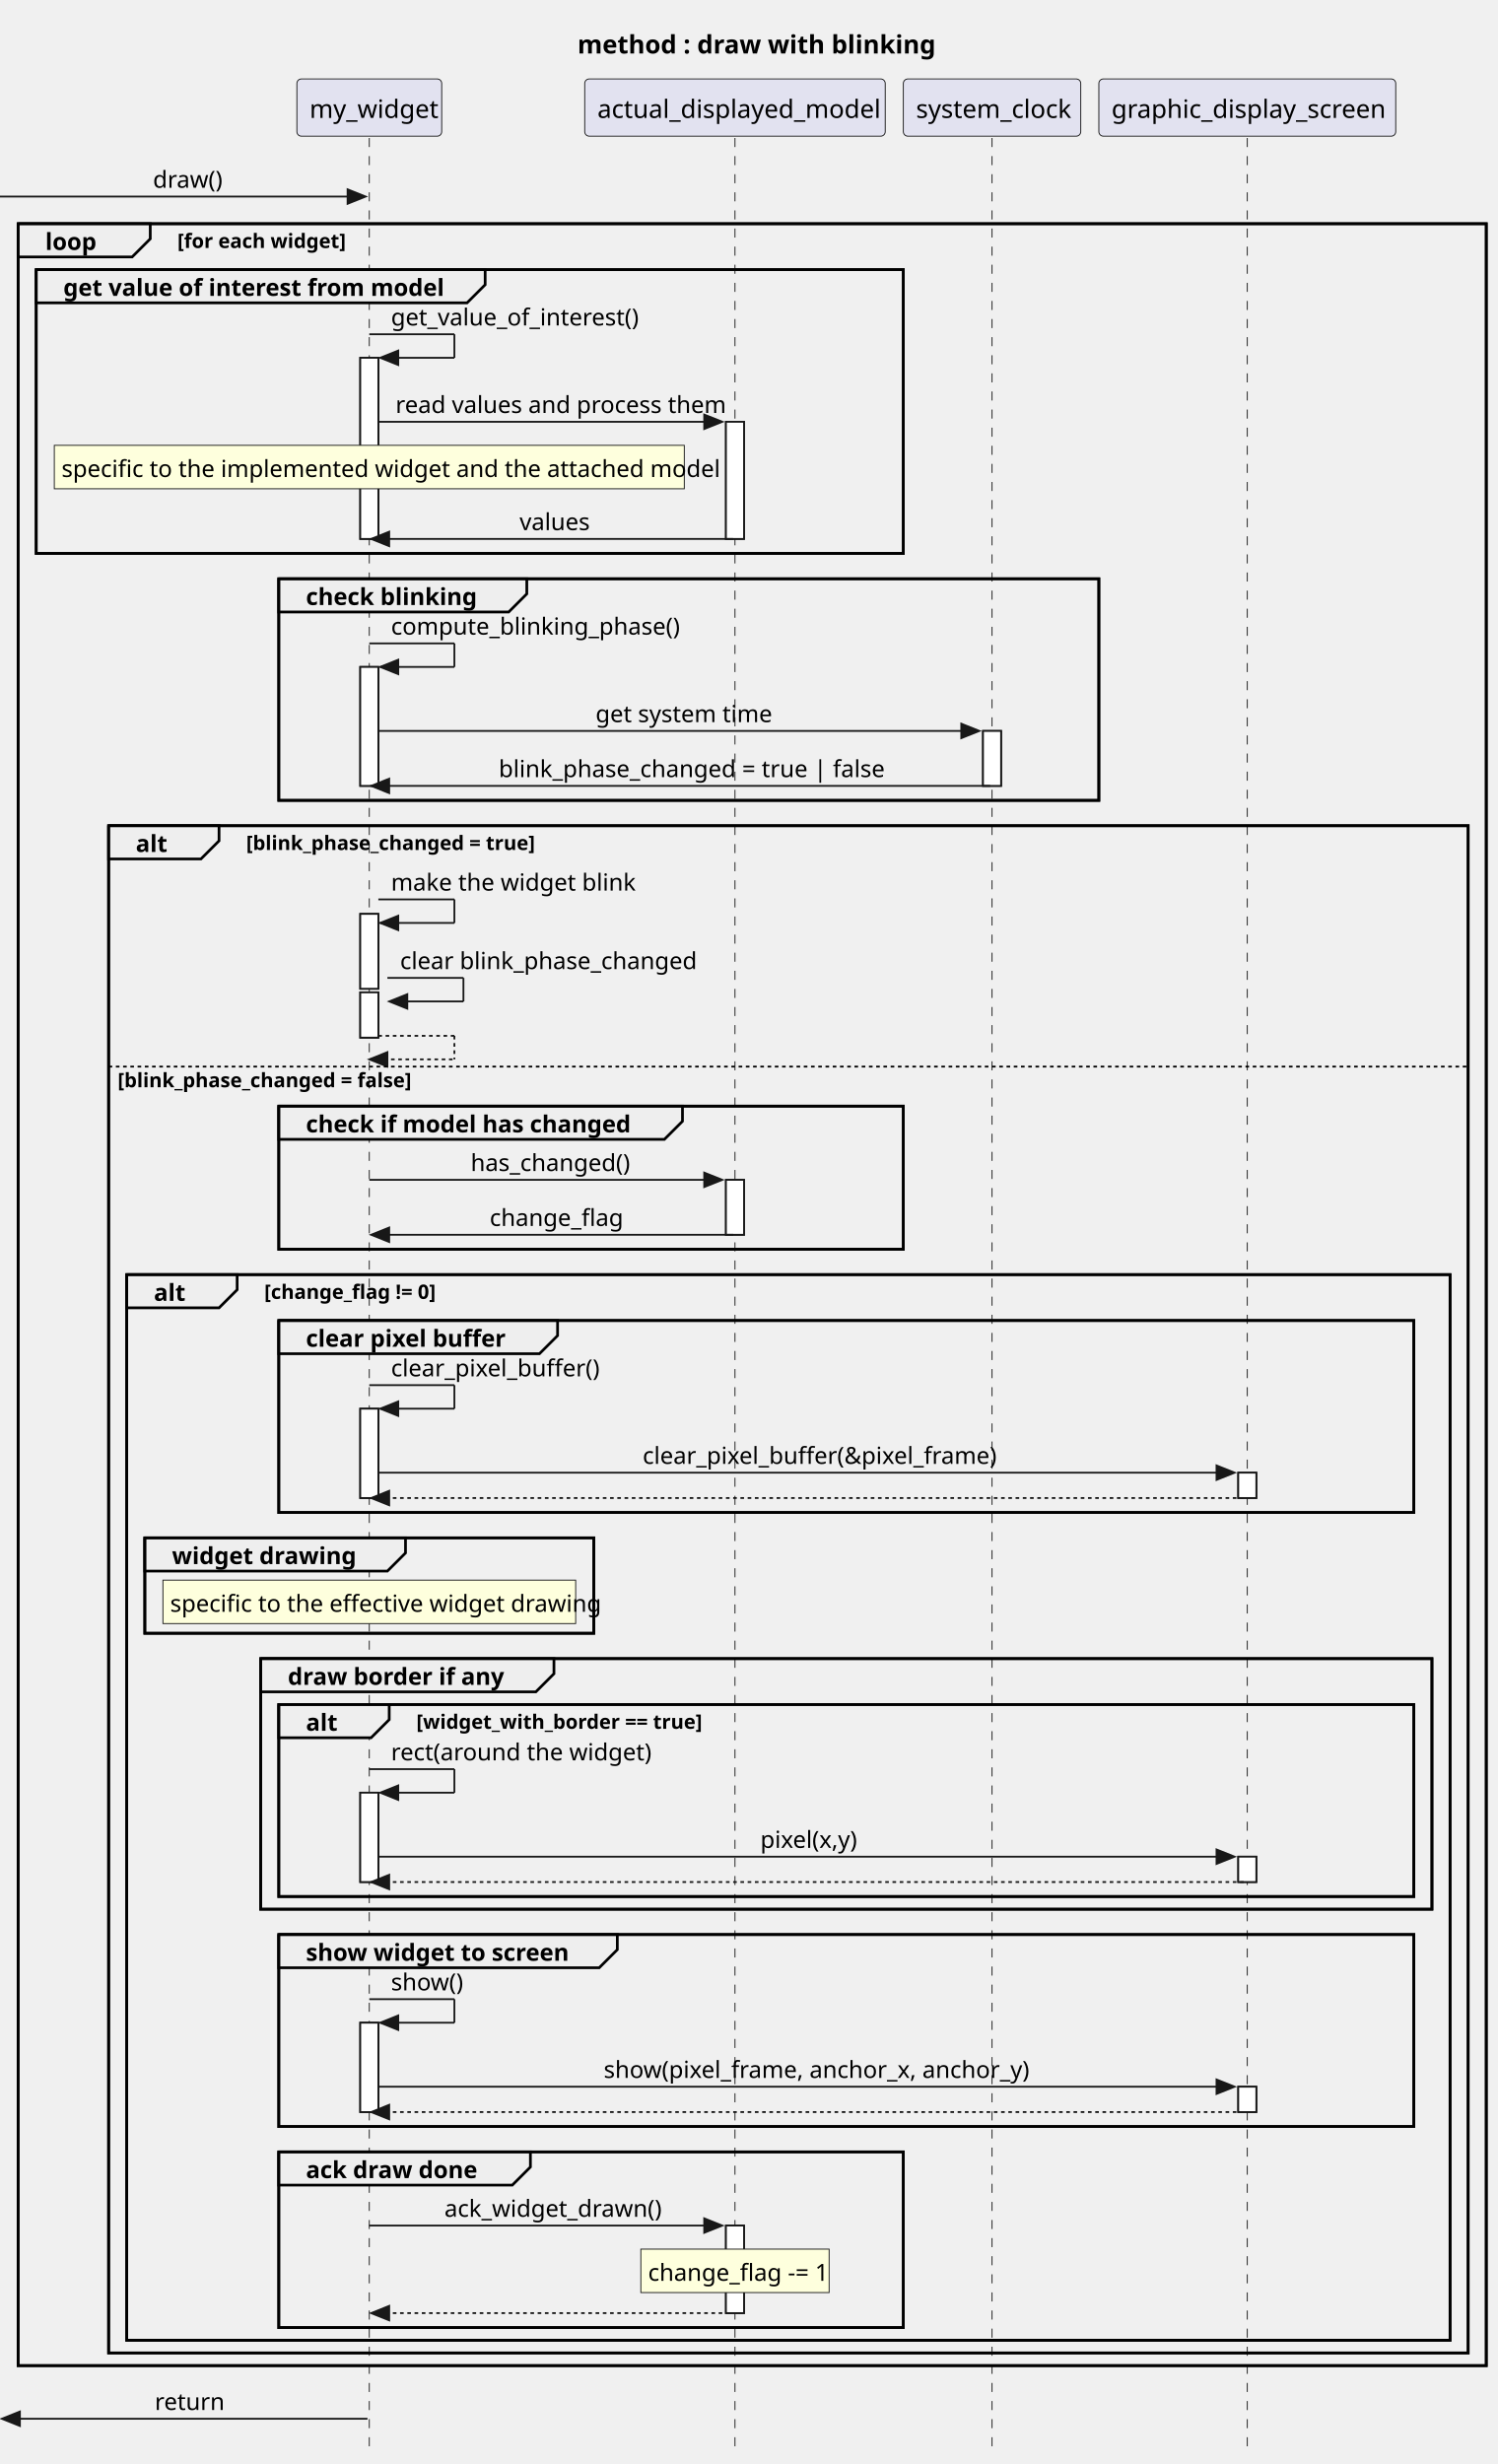
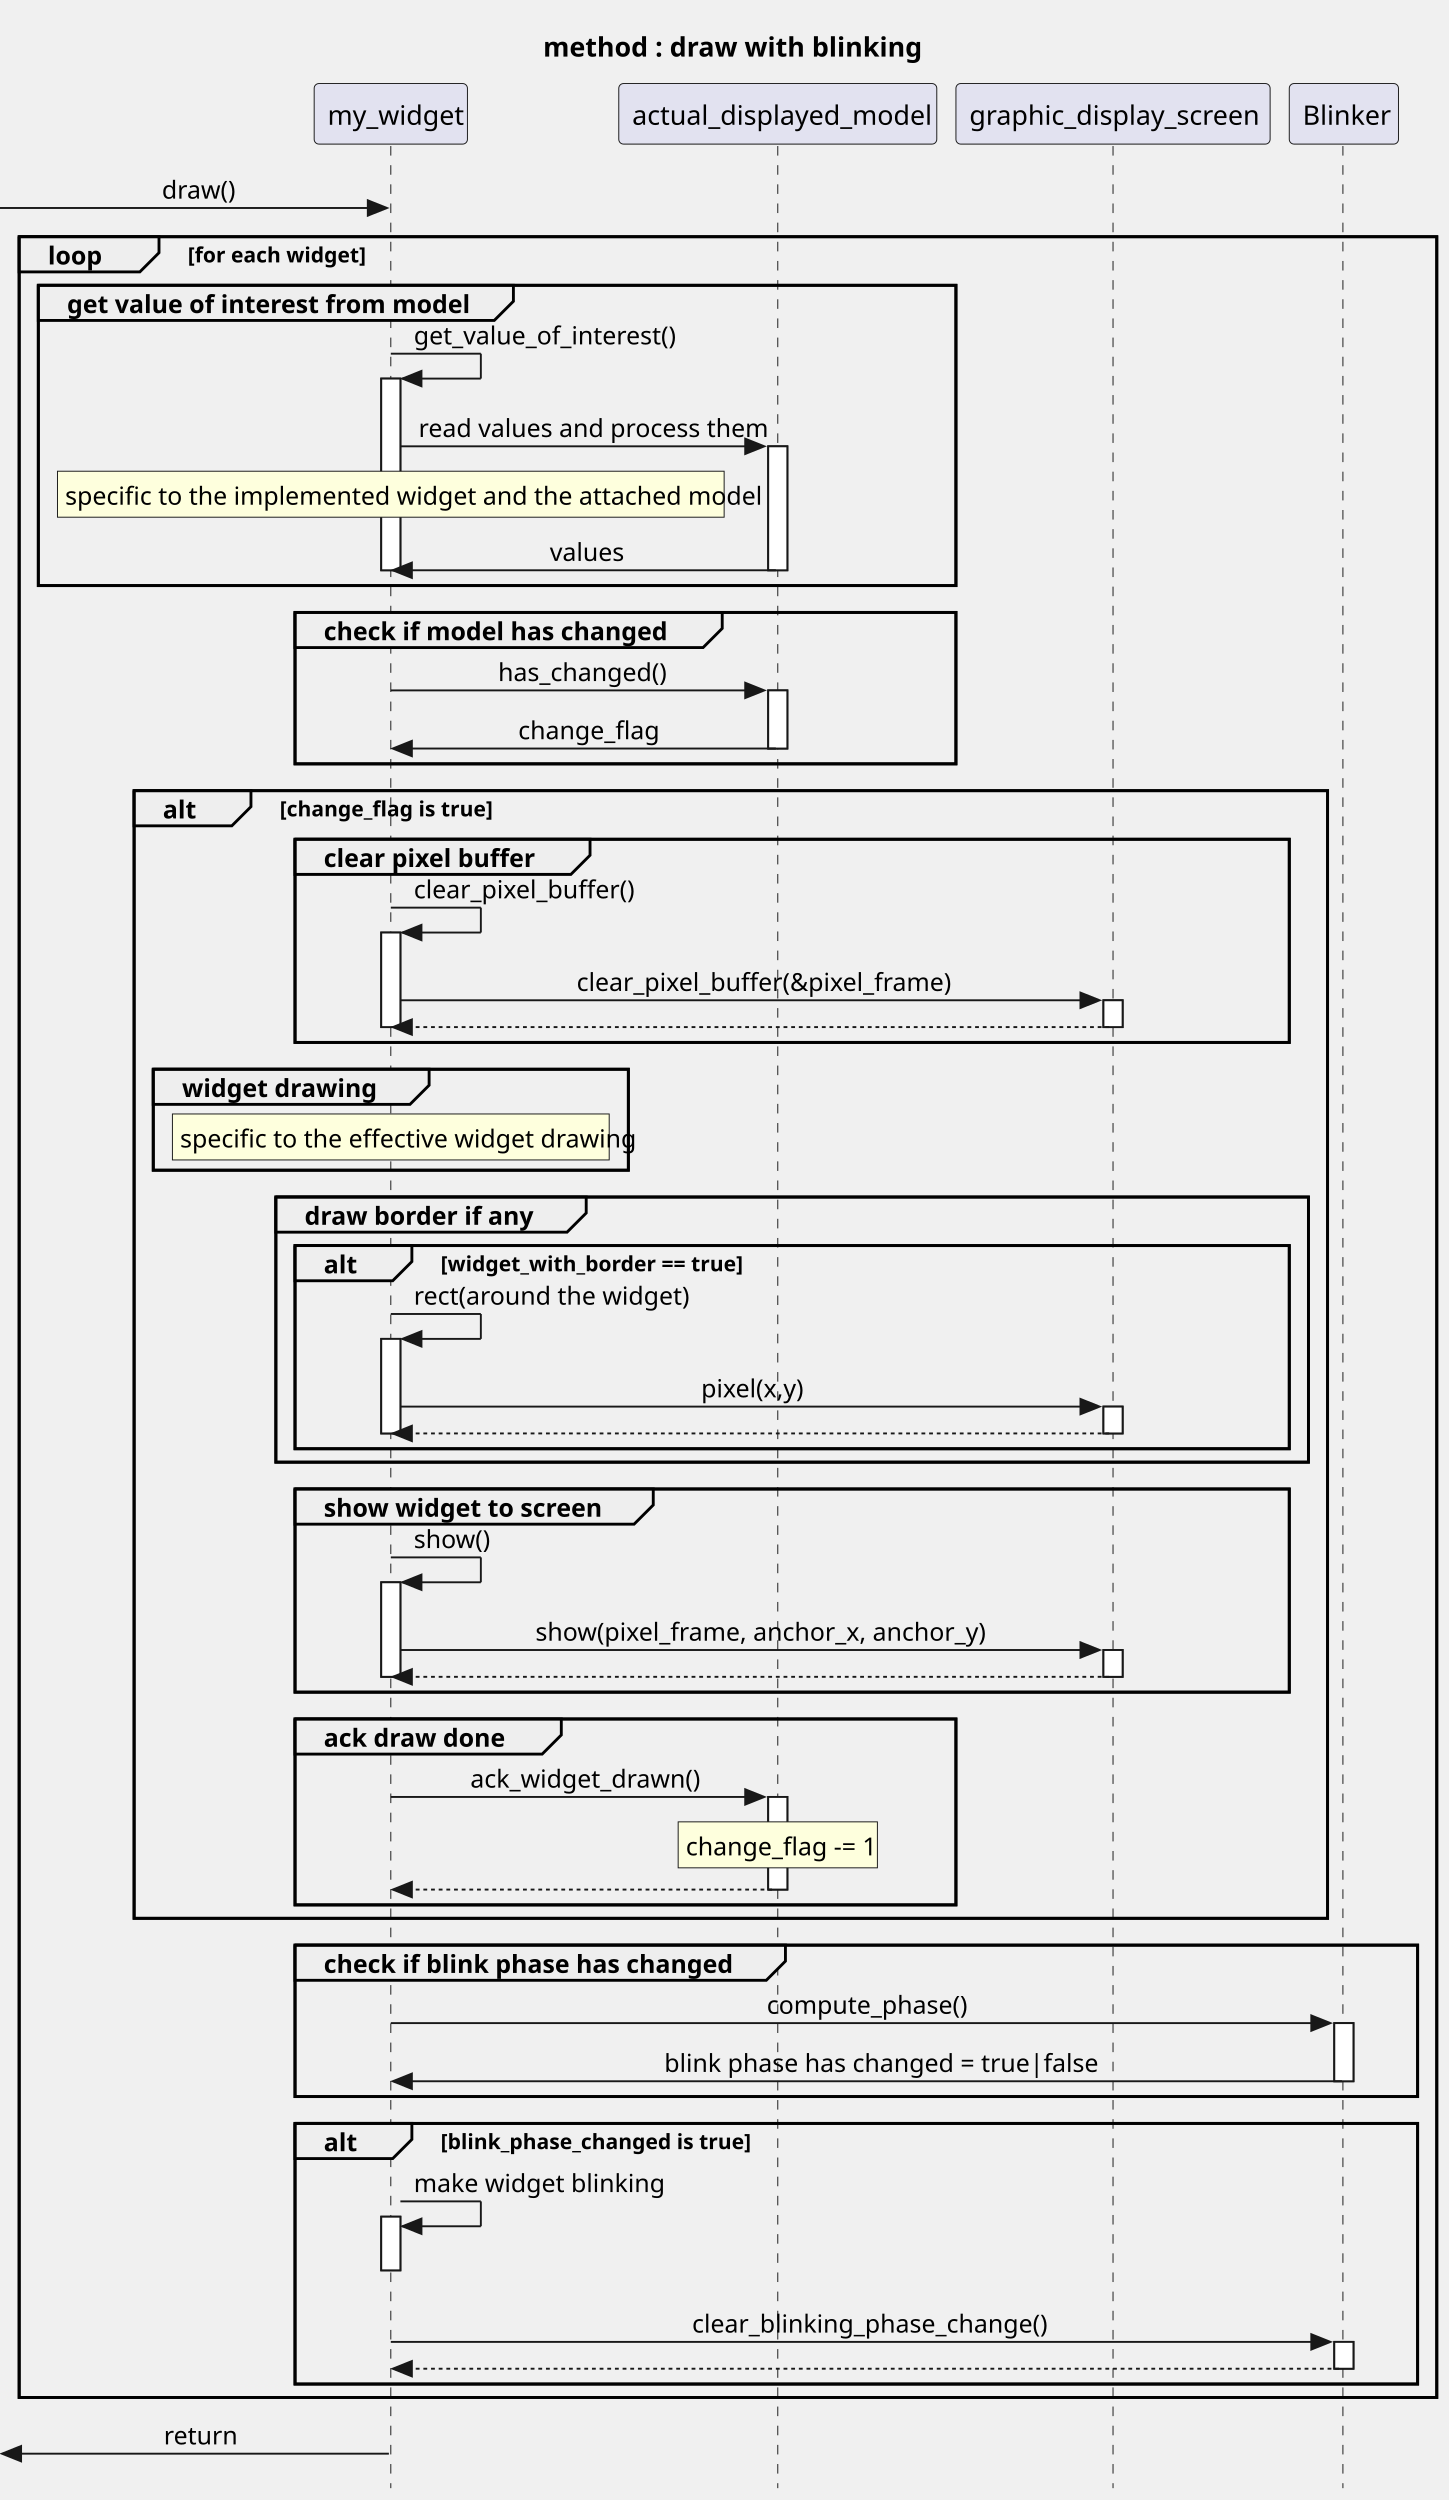
- <svg xmlns="http://www.w3.org/2000/svg" contentStyleType="text/css" height="1361px" preserveAspectRatio="none" style="width:827px;height:1361px;background:#FFFFFF;" version="1.1" viewBox="0 0 827 1361" width="827px" zoomAndPan="magnify">
+ <svg xmlns="http://www.w3.org/2000/svg" contentStyleType="text/css" height="1305px" preserveAspectRatio="none" style="width:756px;height:1305px;background:#FFFFFF;" version="1.1" viewBox="0 0 756 1305" width="756px" zoomAndPan="magnify">
  <defs />
  <g>
-     <text fill="#000000" font-family="sans-serif" font-size="14" font-weight="bold" lengthAdjust="spacing" textLength="192" x="319" y="29.533">method : draw with blinking</text>
+     <text fill="#000000" font-family="sans-serif" font-size="14" font-weight="bold" lengthAdjust="spacing" textLength="192" x="283.5" y="29.533">method : draw with blinking</text>
    <rect fill="#FFFFFF" height="100.055" style="stroke:#181818;stroke-width:1.0;" width="10" x="199" y="197.625" />
-     <rect fill="#FFFFFF" height="65.703" style="stroke:#181818;stroke-width:1.0;" width="10" x="199" y="368.383" />
-     <rect fill="#FFFFFF" height="41.352" style="stroke:#181818;stroke-width:1.0;" width="10" x="199" y="504.789" />
-     <rect fill="#FFFFFF" height="25" style="stroke:#181818;stroke-width:1.0;" width="10" x="199" y="548.141" />
-     <rect fill="#FFFFFF" height="49.352" style="stroke:#181818;stroke-width:1.0;" width="10" x="199" y="778.086" />
-     <rect fill="#FFFFFF" height="49.352" style="stroke:#181818;stroke-width:1.0;" width="10" x="199" y="990.195" />
-     <rect fill="#FFFFFF" height="49.352" style="stroke:#181818;stroke-width:1.0;" width="10" x="199" y="1117.25" />
+     <rect fill="#FFFFFF" height="49.352" style="stroke:#181818;stroke-width:1.0;" width="10" x="199" y="486.789" />
+     <rect fill="#FFFFFF" height="49.352" style="stroke:#181818;stroke-width:1.0;" width="10" x="199" y="698.898" />
+     <rect fill="#FFFFFF" height="49.352" style="stroke:#181818;stroke-width:1.0;" width="10" x="199" y="825.953" />
+     <rect fill="#FFFFFF" height="28" style="stroke:#181818;stroke-width:1.0;" width="10" x="199" y="1157.117" />
    <rect fill="#FFFFFF" height="64.703" style="stroke:#181818;stroke-width:1.0;" width="10" x="401" y="232.977" />
-     <rect fill="#FFFFFF" height="30.352" style="stroke:#181818;stroke-width:1.0;" width="10" x="401" y="651.68" />
-     <rect fill="#FFFFFF" height="48.352" style="stroke:#181818;stroke-width:1.0;" width="10" x="401" y="1229.305" />
-     <rect fill="#FFFFFF" height="30.352" style="stroke:#181818;stroke-width:1.0;" width="10" x="543" y="403.734" />
-     <rect fill="#FFFFFF" height="14" style="stroke:#181818;stroke-width:1.0;" width="10" x="684" y="813.438" />
-     <rect fill="#FFFFFF" height="14" style="stroke:#181818;stroke-width:1.0;" width="10" x="684" y="1025.547" />
-     <rect fill="#FFFFFF" height="14" style="stroke:#181818;stroke-width:1.0;" width="10" x="684" y="1152.602" />
-     <rect fill="none" height="1183.086" style="stroke:#000000;stroke-width:1.5;" width="811" x="10" y="123.57" />
+     <rect fill="#FFFFFF" height="30.352" style="stroke:#181818;stroke-width:1.0;" width="10" x="401" y="360.383" />
+     <rect fill="#FFFFFF" height="48.352" style="stroke:#181818;stroke-width:1.0;" width="10" x="401" y="938.008" />
+     <rect fill="#FFFFFF" height="14" style="stroke:#181818;stroke-width:1.0;" width="10" x="576" y="522.141" />
+     <rect fill="#FFFFFF" height="14" style="stroke:#181818;stroke-width:1.0;" width="10" x="576" y="734.25" />
+     <rect fill="#FFFFFF" height="14" style="stroke:#181818;stroke-width:1.0;" width="10" x="576" y="861.305" />
+     <rect fill="#FFFFFF" height="30.352" style="stroke:#181818;stroke-width:1.0;" width="10" x="696.5" y="1056.062" />
+     <rect fill="#FFFFFF" height="14" style="stroke:#181818;stroke-width:1.0;" width="10" x="696.5" y="1222.469" />
+     <rect fill="none" height="1127.898" style="stroke:#000000;stroke-width:1.5;" width="740" x="10" y="123.57" />
    <rect fill="none" height="156.758" style="stroke:#000000;stroke-width:1.5;" width="479" x="20" y="148.922" />
-     <rect fill="none" height="122.406" style="stroke:#000000;stroke-width:1.5;" width="453" x="154" y="319.68" />
-     <rect fill="none" height="843.57" style="stroke:#000000;stroke-width:1.5;" width="751" x="60" y="456.086" />
-     <rect fill="none" height="79.055" style="stroke:#000000;stroke-width:1.5;" width="345" x="154" y="610.977" />
-     <rect fill="none" height="588.625" style="stroke:#000000;stroke-width:1.5;" width="731" x="70" y="704.031" />
-     <rect fill="none" height="106.055" style="stroke:#000000;stroke-width:1.5;" width="627" x="154" y="729.383" />
-     <rect fill="none" height="52.703" style="stroke:#000000;stroke-width:1.5;" width="248" x="80" y="849.438" />
-     <rect fill="none" height="138.406" style="stroke:#000000;stroke-width:1.5;" width="647" x="144" y="916.141" />
-     <rect fill="none" height="106.055" style="stroke:#000000;stroke-width:1.5;" width="627" x="154" y="941.492" />
-     <rect fill="none" height="106.055" style="stroke:#000000;stroke-width:1.5;" width="627" x="154" y="1068.547" />
-     <rect fill="none" height="97.055" style="stroke:#000000;stroke-width:1.5;" width="345" x="154" y="1188.602" />
-     <line style="stroke:#181818;stroke-width:0.5;stroke-dasharray:5.0,5.0;" x1="204" x2="204" y1="76.219" y2="1354.008" />
-     <line style="stroke:#181818;stroke-width:0.5;stroke-dasharray:5.0,5.0;" x1="406" x2="406" y1="76.219" y2="1354.008" />
-     <line style="stroke:#181818;stroke-width:0.5;stroke-dasharray:5.0,5.0;" x1="548" x2="548" y1="76.219" y2="1354.008" />
-     <line style="stroke:#181818;stroke-width:0.5;stroke-dasharray:5.0,5.0;" x1="689" x2="689" y1="76.219" y2="1354.008" />
+     <rect fill="none" height="79.055" style="stroke:#000000;stroke-width:1.5;" width="345" x="154" y="319.68" />
+     <rect fill="none" height="588.625" style="stroke:#000000;stroke-width:1.5;" width="623" x="70" y="412.734" />
+     <rect fill="none" height="106.055" style="stroke:#000000;stroke-width:1.5;" width="519" x="154" y="438.086" />
+     <rect fill="none" height="52.703" style="stroke:#000000;stroke-width:1.5;" width="248" x="80" y="558.141" />
+     <rect fill="none" height="138.406" style="stroke:#000000;stroke-width:1.5;" width="539" x="144" y="624.844" />
+     <rect fill="none" height="106.055" style="stroke:#000000;stroke-width:1.5;" width="519" x="154" y="650.195" />
+     <rect fill="none" height="106.055" style="stroke:#000000;stroke-width:1.5;" width="519" x="154" y="777.25" />
+     <rect fill="none" height="97.055" style="stroke:#000000;stroke-width:1.5;" width="345" x="154" y="897.305" />
+     <rect fill="none" height="79.055" style="stroke:#000000;stroke-width:1.5;" width="586" x="154" y="1015.359" />
+     <rect fill="none" height="136.055" style="stroke:#000000;stroke-width:1.5;" width="586" x="154" y="1108.414" />
+     <line style="stroke:#181818;stroke-width:0.5;stroke-dasharray:5.0,5.0;" x1="204" x2="204" y1="76.219" y2="1298.82" />
+     <line style="stroke:#181818;stroke-width:0.5;stroke-dasharray:5.0,5.0;" x1="406" x2="406" y1="76.219" y2="1298.82" />
+     <line style="stroke:#181818;stroke-width:0.5;stroke-dasharray:5.0,5.0;" x1="581" x2="581" y1="76.219" y2="1298.82" />
+     <line style="stroke:#181818;stroke-width:0.5;stroke-dasharray:5.0,5.0;" x1="701" x2="701" y1="76.219" y2="1298.82" />
    <rect fill="#E2E2F0" height="31.609" rx="2.5" ry="2.5" style="stroke:#181818;stroke-width:0.5;" width="80" x="164" y="43.609" />
    <text fill="#000000" font-family="sans-serif" font-size="14" lengthAdjust="spacing" textLength="66" x="171" y="65.143">my_widget</text>
    <rect fill="#E2E2F0" height="31.609" rx="2.5" ry="2.5" style="stroke:#181818;stroke-width:0.5;" width="166" x="323" y="43.609" />
    <text fill="#000000" font-family="sans-serif" font-size="14" lengthAdjust="spacing" textLength="152" x="330" y="65.143">actual_displayed_model</text>
-     <rect fill="#E2E2F0" height="31.609" rx="2.5" ry="2.5" style="stroke:#181818;stroke-width:0.5;" width="98" x="499" y="43.609" />
-     <text fill="#000000" font-family="sans-serif" font-size="14" lengthAdjust="spacing" textLength="84" x="506" y="65.143">system_clock</text>
-     <rect fill="#E2E2F0" height="31.609" rx="2.5" ry="2.5" style="stroke:#181818;stroke-width:0.5;" width="164" x="607" y="43.609" />
-     <text fill="#000000" font-family="sans-serif" font-size="14" lengthAdjust="spacing" textLength="150" x="614" y="65.143">graphic_display_screen</text>
+     <rect fill="#E2E2F0" height="31.609" rx="2.5" ry="2.5" style="stroke:#181818;stroke-width:0.5;" width="164" x="499" y="43.609" />
+     <text fill="#000000" font-family="sans-serif" font-size="14" lengthAdjust="spacing" textLength="150" x="506" y="65.143">graphic_display_screen</text>
+     <rect fill="#E2E2F0" height="31.609" rx="2.5" ry="2.5" style="stroke:#181818;stroke-width:0.5;" width="57" x="673" y="43.609" />
+     <text fill="#000000" font-family="sans-serif" font-size="14" lengthAdjust="spacing" textLength="43" x="680" y="65.143">Blinker</text>
    <rect fill="#FFFFFF" height="100.055" style="stroke:#181818;stroke-width:1.0;" width="10" x="199" y="197.625" />
-     <rect fill="#FFFFFF" height="65.703" style="stroke:#181818;stroke-width:1.0;" width="10" x="199" y="368.383" />
-     <rect fill="#FFFFFF" height="41.352" style="stroke:#181818;stroke-width:1.0;" width="10" x="199" y="504.789" />
-     <rect fill="#FFFFFF" height="25" style="stroke:#181818;stroke-width:1.0;" width="10" x="199" y="548.141" />
-     <rect fill="#FFFFFF" height="49.352" style="stroke:#181818;stroke-width:1.0;" width="10" x="199" y="778.086" />
-     <rect fill="#FFFFFF" height="49.352" style="stroke:#181818;stroke-width:1.0;" width="10" x="199" y="990.195" />
-     <rect fill="#FFFFFF" height="49.352" style="stroke:#181818;stroke-width:1.0;" width="10" x="199" y="1117.25" />
+     <rect fill="#FFFFFF" height="49.352" style="stroke:#181818;stroke-width:1.0;" width="10" x="199" y="486.789" />
+     <rect fill="#FFFFFF" height="49.352" style="stroke:#181818;stroke-width:1.0;" width="10" x="199" y="698.898" />
+     <rect fill="#FFFFFF" height="49.352" style="stroke:#181818;stroke-width:1.0;" width="10" x="199" y="825.953" />
+     <rect fill="#FFFFFF" height="28" style="stroke:#181818;stroke-width:1.0;" width="10" x="199" y="1157.117" />
    <rect fill="#FFFFFF" height="64.703" style="stroke:#181818;stroke-width:1.0;" width="10" x="401" y="232.977" />
-     <rect fill="#FFFFFF" height="30.352" style="stroke:#181818;stroke-width:1.0;" width="10" x="401" y="651.68" />
-     <rect fill="#FFFFFF" height="48.352" style="stroke:#181818;stroke-width:1.0;" width="10" x="401" y="1229.305" />
-     <rect fill="#FFFFFF" height="30.352" style="stroke:#181818;stroke-width:1.0;" width="10" x="543" y="403.734" />
-     <rect fill="#FFFFFF" height="14" style="stroke:#181818;stroke-width:1.0;" width="10" x="684" y="813.438" />
-     <rect fill="#FFFFFF" height="14" style="stroke:#181818;stroke-width:1.0;" width="10" x="684" y="1025.547" />
-     <rect fill="#FFFFFF" height="14" style="stroke:#181818;stroke-width:1.0;" width="10" x="684" y="1152.602" />
+     <rect fill="#FFFFFF" height="30.352" style="stroke:#181818;stroke-width:1.0;" width="10" x="401" y="360.383" />
+     <rect fill="#FFFFFF" height="48.352" style="stroke:#181818;stroke-width:1.0;" width="10" x="401" y="938.008" />
+     <rect fill="#FFFFFF" height="14" style="stroke:#181818;stroke-width:1.0;" width="10" x="576" y="522.141" />
+     <rect fill="#FFFFFF" height="14" style="stroke:#181818;stroke-width:1.0;" width="10" x="576" y="734.25" />
+     <rect fill="#FFFFFF" height="14" style="stroke:#181818;stroke-width:1.0;" width="10" x="576" y="861.305" />
+     <rect fill="#FFFFFF" height="30.352" style="stroke:#181818;stroke-width:1.0;" width="10" x="696.5" y="1056.062" />
+     <rect fill="#FFFFFF" height="14" style="stroke:#181818;stroke-width:1.0;" width="10" x="696.5" y="1222.469" />
    <polygon fill="#181818" points="192,104.57,202,108.57,192,112.57" style="stroke:#181818;stroke-width:1.0;" />
    <line style="stroke:#181818;stroke-width:1.0;" x1="0" x2="198" y1="108.57" y2="108.57" />
    <text fill="#000000" font-family="sans-serif" font-size="13" lengthAdjust="spacing" textLength="35" x="84.5" y="103.714">draw()</text>
    <path d="M10,123.57 L83,123.57 L83,131.922 L73,141.922 L10,141.922 L10,123.57 " fill="#EEEEEE" style="stroke:#000000;stroke-width:1.5;" />
-     <rect fill="none" height="1183.086" style="stroke:#000000;stroke-width:1.5;" width="811" x="10" y="123.57" />
+     <rect fill="none" height="1127.898" style="stroke:#000000;stroke-width:1.5;" width="740" x="10" y="123.57" />
    <text fill="#000000" font-family="sans-serif" font-size="13" font-weight="bold" lengthAdjust="spacing" textLength="28" x="25" y="138.065">loop</text>
    <text fill="#000000" font-family="sans-serif" font-size="11" font-weight="bold" lengthAdjust="spacing" textLength="94" x="98" y="136.989">[for each widget]</text>
    <path d="M20,148.922 L268,148.922 L268,157.273 L258,167.273 L20,167.273 L20,148.922 " fill="#EEEEEE" style="stroke:#000000;stroke-width:1.5;" />
    <rect fill="none" height="156.758" style="stroke:#000000;stroke-width:1.5;" width="479" x="20" y="148.922" />
    <text fill="#000000" font-family="sans-serif" font-size="13" font-weight="bold" lengthAdjust="spacing" textLength="203" x="35" y="163.417">get value of interest from model</text>
    <line style="stroke:#181818;stroke-width:1.0;" x1="204" x2="251" y1="184.625" y2="184.625" />
    <line style="stroke:#181818;stroke-width:1.0;" x1="251" x2="251" y1="184.625" y2="197.625" />
    <line style="stroke:#181818;stroke-width:1.0;" x1="210" x2="251" y1="197.625" y2="197.625" />
    <polygon fill="#181818" points="220,193.625,210,197.625,220,201.625" style="stroke:#181818;stroke-width:1.0;" />
    <text fill="#000000" font-family="sans-serif" font-size="13" lengthAdjust="spacing" textLength="129" x="216" y="179.769">get_value_of_interest()</text>
    <polygon fill="#181818" points="389,228.977,399,232.977,389,236.977" style="stroke:#181818;stroke-width:1.0;" />
    <line style="stroke:#181818;stroke-width:1.0;" x1="209" x2="395" y1="232.977" y2="232.977" />
    <text fill="#000000" font-family="sans-serif" font-size="13" lengthAdjust="spacing" textLength="173" x="218.5" y="228.12">read values and process them</text>
    <rect fill="#FEFFDD" height="24" style="stroke:#181818;stroke-width:0.5;" width="348" x="30" y="245.977" />
    <text fill="#000000" font-family="sans-serif" font-size="13" lengthAdjust="spacing" textLength="340" x="34" y="263.472">specific to the implemented widget and the attached model</text>
    <polygon fill="#181818" points="215,293.68,205,297.68,215,301.68" style="stroke:#181818;stroke-width:1.0;" />
    <line style="stroke:#181818;stroke-width:1.0;" x1="209" x2="405" y1="297.68" y2="297.68" />
    <text fill="#000000" font-family="sans-serif" font-size="13" lengthAdjust="spacing" textLength="36" x="287" y="292.823">values</text>
-     <path d="M154,319.68 L291,319.68 L291,328.031 L281,338.031 L154,338.031 L154,319.68 " fill="#EEEEEE" style="stroke:#000000;stroke-width:1.5;" />
-     <rect fill="none" height="122.406" style="stroke:#000000;stroke-width:1.5;" width="453" x="154" y="319.68" />
-     <text fill="#000000" font-family="sans-serif" font-size="13" font-weight="bold" lengthAdjust="spacing" textLength="92" x="169" y="334.175">check blinking</text>
-     <line style="stroke:#181818;stroke-width:1.0;" x1="204" x2="251" y1="355.383" y2="355.383" />
-     <line style="stroke:#181818;stroke-width:1.0;" x1="251" x2="251" y1="355.383" y2="368.383" />
-     <line style="stroke:#181818;stroke-width:1.0;" x1="210" x2="251" y1="368.383" y2="368.383" />
-     <polygon fill="#181818" points="220,364.383,210,368.383,220,372.383" style="stroke:#181818;stroke-width:1.0;" />
-     <text fill="#000000" font-family="sans-serif" font-size="13" lengthAdjust="spacing" textLength="151" x="216" y="350.526">compute_blinking_phase()</text>
-     <polygon fill="#181818" points="531,399.734,541,403.734,531,407.734" style="stroke:#181818;stroke-width:1.0;" />
-     <line style="stroke:#181818;stroke-width:1.0;" x1="209" x2="537" y1="403.734" y2="403.734" />
-     <text fill="#000000" font-family="sans-serif" font-size="13" lengthAdjust="spacing" textLength="94" x="329" y="398.878">get system time</text>
-     <polygon fill="#181818" points="215,430.086,205,434.086,215,438.086" style="stroke:#181818;stroke-width:1.0;" />
-     <line style="stroke:#181818;stroke-width:1.0;" x1="209" x2="547" y1="434.086" y2="434.086" />
-     <text fill="#000000" font-family="sans-serif" font-size="13" lengthAdjust="spacing" textLength="201" x="275.5" y="429.229">blink_phase_changed = true | false</text>
-     <path d="M60,456.086 L121,456.086 L121,464.438 L111,474.438 L60,474.438 L60,456.086 " fill="#EEEEEE" style="stroke:#000000;stroke-width:1.5;" />
-     <rect fill="none" height="843.57" style="stroke:#000000;stroke-width:1.5;" width="751" x="60" y="456.086" />
-     <text fill="#000000" font-family="sans-serif" font-size="13" font-weight="bold" lengthAdjust="spacing" textLength="16" x="75" y="470.581">alt</text>
-     <text fill="#000000" font-family="sans-serif" font-size="11" font-weight="bold" lengthAdjust="spacing" textLength="163" x="136" y="469.505">[blink_phase_changed = true]</text>
-     <line style="stroke:#181818;stroke-width:1.0;" x1="209" x2="251" y1="496.789" y2="496.789" />
-     <line style="stroke:#181818;stroke-width:1.0;" x1="251" x2="251" y1="496.789" y2="509.789" />
-     <line style="stroke:#181818;stroke-width:1.0;" x1="210" x2="251" y1="509.789" y2="509.789" />
-     <polygon fill="#181818" points="220,505.789,210,509.789,220,513.789" style="stroke:#181818;stroke-width:1.0;" />
-     <text fill="#000000" font-family="sans-serif" font-size="13" lengthAdjust="spacing" textLength="126" x="216" y="491.933">make the widget blink</text>
-     <line style="stroke:#181818;stroke-width:1.0;" x1="214" x2="256" y1="540.141" y2="540.141" />
-     <line style="stroke:#181818;stroke-width:1.0;" x1="256" x2="256" y1="540.141" y2="553.141" />
-     <line style="stroke:#181818;stroke-width:1.0;" x1="215" x2="256" y1="553.141" y2="553.141" />
-     <polygon fill="#181818" points="225,549.141,215,553.141,225,557.141" style="stroke:#181818;stroke-width:1.0;" />
-     <text fill="#000000" font-family="sans-serif" font-size="13" lengthAdjust="spacing" textLength="157" x="221" y="535.284">clear blink_phase_changed</text>
-     <line style="stroke:#181818;stroke-width:1.0;stroke-dasharray:2.0,2.0;" x1="209" x2="251" y1="572.141" y2="572.141" />
-     <line style="stroke:#181818;stroke-width:1.0;stroke-dasharray:2.0,2.0;" x1="251" x2="251" y1="572.141" y2="585.141" />
-     <line style="stroke:#181818;stroke-width:1.0;stroke-dasharray:2.0,2.0;" x1="204" x2="251" y1="585.141" y2="585.141" />
-     <polygon fill="#181818" points="214,581.141,204,585.141,214,589.141" style="stroke:#181818;stroke-width:1.0;" />
-     <line style="stroke:#000000;stroke-width:1.0;stroke-dasharray:2.0,2.0;" x1="60" x2="811" y1="589.141" y2="589.141" />
-     <text fill="#000000" font-family="sans-serif" font-size="11" font-weight="bold" lengthAdjust="spacing" textLength="167" x="65" y="600.56">[blink_phase_changed = false]</text>
-     <path d="M154,610.977 L377,610.977 L377,619.328 L367,629.328 L154,629.328 L154,610.977 " fill="#EEEEEE" style="stroke:#000000;stroke-width:1.5;" />
-     <rect fill="none" height="79.055" style="stroke:#000000;stroke-width:1.5;" width="345" x="154" y="610.977" />
-     <text fill="#000000" font-family="sans-serif" font-size="13" font-weight="bold" lengthAdjust="spacing" textLength="178" x="169" y="625.472">check if model has changed</text>
-     <polygon fill="#181818" points="389,647.68,399,651.68,389,655.68" style="stroke:#181818;stroke-width:1.0;" />
-     <line style="stroke:#181818;stroke-width:1.0;" x1="204" x2="395" y1="651.68" y2="651.68" />
-     <text fill="#000000" font-family="sans-serif" font-size="13" lengthAdjust="spacing" textLength="85" x="260" y="646.823">has_changed()</text>
-     <polygon fill="#181818" points="215,678.031,205,682.031,215,686.031" style="stroke:#181818;stroke-width:1.0;" />
-     <line style="stroke:#181818;stroke-width:1.0;" x1="209" x2="405" y1="682.031" y2="682.031" />
-     <text fill="#000000" font-family="sans-serif" font-size="13" lengthAdjust="spacing" textLength="69" x="270.5" y="677.175">change_flag</text>
-     <path d="M70,704.031 L131,704.031 L131,712.383 L121,722.383 L70,722.383 L70,704.031 " fill="#EEEEEE" style="stroke:#000000;stroke-width:1.5;" />
-     <rect fill="none" height="588.625" style="stroke:#000000;stroke-width:1.5;" width="731" x="70" y="704.031" />
-     <text fill="#000000" font-family="sans-serif" font-size="13" font-weight="bold" lengthAdjust="spacing" textLength="16" x="85" y="718.526">alt</text>
-     <text fill="#000000" font-family="sans-serif" font-size="11" font-weight="bold" lengthAdjust="spacing" textLength="95" x="146" y="717.45">[change_flag != 0]</text>
-     <path d="M154,729.383 L308,729.383 L308,737.734 L298,747.734 L154,747.734 L154,729.383 " fill="#EEEEEE" style="stroke:#000000;stroke-width:1.5;" />
-     <rect fill="none" height="106.055" style="stroke:#000000;stroke-width:1.5;" width="627" x="154" y="729.383" />
-     <text fill="#000000" font-family="sans-serif" font-size="13" font-weight="bold" lengthAdjust="spacing" textLength="109" x="169" y="743.878">clear pixel buffer</text>
-     <line style="stroke:#181818;stroke-width:1.0;" x1="204" x2="251" y1="765.086" y2="765.086" />
-     <line style="stroke:#181818;stroke-width:1.0;" x1="251" x2="251" y1="765.086" y2="778.086" />
-     <line style="stroke:#181818;stroke-width:1.0;" x1="210" x2="251" y1="778.086" y2="778.086" />
-     <polygon fill="#181818" points="220,774.086,210,778.086,220,782.086" style="stroke:#181818;stroke-width:1.0;" />
-     <text fill="#000000" font-family="sans-serif" font-size="13" lengthAdjust="spacing" textLength="108" x="216" y="760.23">clear_pixel_buffer()</text>
-     <polygon fill="#181818" points="672,809.438,682,813.438,672,817.438" style="stroke:#181818;stroke-width:1.0;" />
-     <line style="stroke:#181818;stroke-width:1.0;" x1="209" x2="678" y1="813.438" y2="813.438" />
-     <text fill="#000000" font-family="sans-serif" font-size="13" lengthAdjust="spacing" textLength="183" x="355" y="808.581">clear_pixel_buffer(&amp;pixel_frame)</text>
-     <polygon fill="#181818" points="215,823.438,205,827.438,215,831.438" style="stroke:#181818;stroke-width:1.0;" />
-     <line style="stroke:#181818;stroke-width:1.0;stroke-dasharray:2.0,2.0;" x1="209" x2="688" y1="827.438" y2="827.438" />
-     <path d="M80,849.438 L224,849.438 L224,857.789 L214,867.789 L80,867.789 L80,849.438 " fill="#EEEEEE" style="stroke:#000000;stroke-width:1.5;" />
-     <rect fill="none" height="52.703" style="stroke:#000000;stroke-width:1.5;" width="248" x="80" y="849.438" />
-     <text fill="#000000" font-family="sans-serif" font-size="13" font-weight="bold" lengthAdjust="spacing" textLength="99" x="95" y="863.933">widget drawing</text>
-     <rect fill="#FEFFDD" height="24" style="stroke:#181818;stroke-width:0.5;" width="228" x="90" y="872.789" />
-     <text fill="#000000" font-family="sans-serif" font-size="13" lengthAdjust="spacing" textLength="220" x="94" y="890.284">specific to the effective widget drawing</text>
-     <path d="M144,916.141 L306,916.141 L306,924.492 L296,934.492 L144,934.492 L144,916.141 " fill="#EEEEEE" style="stroke:#000000;stroke-width:1.5;" />
-     <rect fill="none" height="138.406" style="stroke:#000000;stroke-width:1.5;" width="647" x="144" y="916.141" />
-     <text fill="#000000" font-family="sans-serif" font-size="13" font-weight="bold" lengthAdjust="spacing" textLength="117" x="159" y="930.636">draw border if any</text>
-     <path d="M154,941.492 L215,941.492 L215,949.844 L205,959.844 L154,959.844 L154,941.492 " fill="#EEEEEE" style="stroke:#000000;stroke-width:1.5;" />
-     <rect fill="none" height="106.055" style="stroke:#000000;stroke-width:1.5;" width="627" x="154" y="941.492" />
-     <text fill="#000000" font-family="sans-serif" font-size="13" font-weight="bold" lengthAdjust="spacing" textLength="16" x="169" y="955.987">alt</text>
-     <text fill="#000000" font-family="sans-serif" font-size="11" font-weight="bold" lengthAdjust="spacing" textLength="161" x="230" y="954.911">[widget_with_border == true]</text>
-     <line style="stroke:#181818;stroke-width:1.0;" x1="204" x2="251" y1="977.195" y2="977.195" />
-     <line style="stroke:#181818;stroke-width:1.0;" x1="251" x2="251" y1="977.195" y2="990.195" />
-     <line style="stroke:#181818;stroke-width:1.0;" x1="210" x2="251" y1="990.195" y2="990.195" />
-     <polygon fill="#181818" points="220,986.195,210,990.195,220,994.195" style="stroke:#181818;stroke-width:1.0;" />
-     <text fill="#000000" font-family="sans-serif" font-size="13" lengthAdjust="spacing" textLength="132" x="216" y="972.339">rect(around the widget)</text>
-     <polygon fill="#181818" points="672,1021.547,682,1025.547,672,1029.547" style="stroke:#181818;stroke-width:1.0;" />
-     <line style="stroke:#181818;stroke-width:1.0;" x1="209" x2="678" y1="1025.547" y2="1025.547" />
-     <text fill="#000000" font-family="sans-serif" font-size="13" lengthAdjust="spacing" textLength="53" x="420" y="1020.69">pixel(x,y)</text>
-     <polygon fill="#181818" points="215,1035.547,205,1039.547,215,1043.547" style="stroke:#181818;stroke-width:1.0;" />
-     <line style="stroke:#181818;stroke-width:1.0;stroke-dasharray:2.0,2.0;" x1="209" x2="688" y1="1039.547" y2="1039.547" />
-     <path d="M154,1068.547 L341,1068.547 L341,1076.898 L331,1086.898 L154,1086.898 L154,1068.547 " fill="#EEEEEE" style="stroke:#000000;stroke-width:1.5;" />
-     <rect fill="none" height="106.055" style="stroke:#000000;stroke-width:1.5;" width="627" x="154" y="1068.547" />
-     <text fill="#000000" font-family="sans-serif" font-size="13" font-weight="bold" lengthAdjust="spacing" textLength="142" x="169" y="1083.042">show widget to screen</text>
-     <line style="stroke:#181818;stroke-width:1.0;" x1="204" x2="251" y1="1104.25" y2="1104.25" />
-     <line style="stroke:#181818;stroke-width:1.0;" x1="251" x2="251" y1="1104.25" y2="1117.25" />
-     <line style="stroke:#181818;stroke-width:1.0;" x1="210" x2="251" y1="1117.25" y2="1117.25" />
-     <polygon fill="#181818" points="220,1113.25,210,1117.25,220,1121.25" style="stroke:#181818;stroke-width:1.0;" />
-     <text fill="#000000" font-family="sans-serif" font-size="13" lengthAdjust="spacing" textLength="38" x="216" y="1099.394">show()</text>
-     <polygon fill="#181818" points="672,1148.602,682,1152.602,672,1156.602" style="stroke:#181818;stroke-width:1.0;" />
-     <line style="stroke:#181818;stroke-width:1.0;" x1="209" x2="678" y1="1152.602" y2="1152.602" />
-     <text fill="#000000" font-family="sans-serif" font-size="13" lengthAdjust="spacing" textLength="226" x="333.5" y="1147.745">show(pixel_frame, anchor_x, anchor_y)</text>
-     <polygon fill="#181818" points="215,1162.602,205,1166.602,215,1170.602" style="stroke:#181818;stroke-width:1.0;" />
-     <line style="stroke:#181818;stroke-width:1.0;stroke-dasharray:2.0,2.0;" x1="209" x2="688" y1="1166.602" y2="1166.602" />
-     <path d="M154,1188.602 L293,1188.602 L293,1196.953 L283,1206.953 L154,1206.953 L154,1188.602 " fill="#EEEEEE" style="stroke:#000000;stroke-width:1.5;" />
-     <rect fill="none" height="97.055" style="stroke:#000000;stroke-width:1.5;" width="345" x="154" y="1188.602" />
-     <text fill="#000000" font-family="sans-serif" font-size="13" font-weight="bold" lengthAdjust="spacing" textLength="94" x="169" y="1203.097">ack draw done</text>
-     <polygon fill="#181818" points="389,1225.305,399,1229.305,389,1233.305" style="stroke:#181818;stroke-width:1.0;" />
-     <line style="stroke:#181818;stroke-width:1.0;" x1="204" x2="395" y1="1229.305" y2="1229.305" />
-     <text fill="#000000" font-family="sans-serif" font-size="13" lengthAdjust="spacing" textLength="114" x="245.5" y="1224.448">ack_widget_drawn()</text>
-     <rect fill="#FEFFDD" height="24" style="stroke:#181818;stroke-width:0.5;" width="104" x="354" y="1242.305" />
-     <text fill="#000000" font-family="sans-serif" font-size="13" lengthAdjust="spacing" textLength="96" x="358" y="1259.8">change_flag -= 1</text>
-     <polygon fill="#181818" points="215,1273.656,205,1277.656,215,1281.656" style="stroke:#181818;stroke-width:1.0;" />
-     <line style="stroke:#181818;stroke-width:1.0;stroke-dasharray:2.0,2.0;" x1="209" x2="405" y1="1277.656" y2="1277.656" />
-     <polygon fill="#181818" points="11,1332.008,1,1336.008,11,1340.008" style="stroke:#181818;stroke-width:1.0;" />
-     <line style="stroke:#181818;stroke-width:1.0;" x1="5" x2="203" y1="1336.008" y2="1336.008" />
-     <text fill="#000000" font-family="sans-serif" font-size="13" lengthAdjust="spacing" textLength="33" x="85.5" y="1331.151">return</text>
+     <path d="M154,319.68 L377,319.68 L377,328.031 L367,338.031 L154,338.031 L154,319.68 " fill="#EEEEEE" style="stroke:#000000;stroke-width:1.5;" />
+     <rect fill="none" height="79.055" style="stroke:#000000;stroke-width:1.5;" width="345" x="154" y="319.68" />
+     <text fill="#000000" font-family="sans-serif" font-size="13" font-weight="bold" lengthAdjust="spacing" textLength="178" x="169" y="334.175">check if model has changed</text>
+     <polygon fill="#181818" points="389,356.383,399,360.383,389,364.383" style="stroke:#181818;stroke-width:1.0;" />
+     <line style="stroke:#181818;stroke-width:1.0;" x1="204" x2="395" y1="360.383" y2="360.383" />
+     <text fill="#000000" font-family="sans-serif" font-size="13" lengthAdjust="spacing" textLength="85" x="260" y="355.526">has_changed()</text>
+     <polygon fill="#181818" points="215,386.734,205,390.734,215,394.734" style="stroke:#181818;stroke-width:1.0;" />
+     <line style="stroke:#181818;stroke-width:1.0;" x1="209" x2="405" y1="390.734" y2="390.734" />
+     <text fill="#000000" font-family="sans-serif" font-size="13" lengthAdjust="spacing" textLength="69" x="270.5" y="385.878">change_flag</text>
+     <path d="M70,412.734 L131,412.734 L131,421.086 L121,431.086 L70,431.086 L70,412.734 " fill="#EEEEEE" style="stroke:#000000;stroke-width:1.5;" />
+     <rect fill="none" height="588.625" style="stroke:#000000;stroke-width:1.5;" width="623" x="70" y="412.734" />
+     <text fill="#000000" font-family="sans-serif" font-size="13" font-weight="bold" lengthAdjust="spacing" textLength="16" x="85" y="427.229">alt</text>
+     <text fill="#000000" font-family="sans-serif" font-size="11" font-weight="bold" lengthAdjust="spacing" textLength="113" x="146" y="426.153">[change_flag is true]</text>
+     <path d="M154,438.086 L308,438.086 L308,446.438 L298,456.438 L154,456.438 L154,438.086 " fill="#EEEEEE" style="stroke:#000000;stroke-width:1.5;" />
+     <rect fill="none" height="106.055" style="stroke:#000000;stroke-width:1.5;" width="519" x="154" y="438.086" />
+     <text fill="#000000" font-family="sans-serif" font-size="13" font-weight="bold" lengthAdjust="spacing" textLength="109" x="169" y="452.581">clear pixel buffer</text>
+     <line style="stroke:#181818;stroke-width:1.0;" x1="204" x2="251" y1="473.789" y2="473.789" />
+     <line style="stroke:#181818;stroke-width:1.0;" x1="251" x2="251" y1="473.789" y2="486.789" />
+     <line style="stroke:#181818;stroke-width:1.0;" x1="210" x2="251" y1="486.789" y2="486.789" />
+     <polygon fill="#181818" points="220,482.789,210,486.789,220,490.789" style="stroke:#181818;stroke-width:1.0;" />
+     <text fill="#000000" font-family="sans-serif" font-size="13" lengthAdjust="spacing" textLength="108" x="216" y="468.933">clear_pixel_buffer()</text>
+     <polygon fill="#181818" points="564,518.141,574,522.141,564,526.141" style="stroke:#181818;stroke-width:1.0;" />
+     <line style="stroke:#181818;stroke-width:1.0;" x1="209" x2="570" y1="522.141" y2="522.141" />
+     <text fill="#000000" font-family="sans-serif" font-size="13" lengthAdjust="spacing" textLength="183" x="301" y="517.284">clear_pixel_buffer(&amp;pixel_frame)</text>
+     <polygon fill="#181818" points="215,532.141,205,536.141,215,540.141" style="stroke:#181818;stroke-width:1.0;" />
+     <line style="stroke:#181818;stroke-width:1.0;stroke-dasharray:2.0,2.0;" x1="209" x2="580" y1="536.141" y2="536.141" />
+     <path d="M80,558.141 L224,558.141 L224,566.492 L214,576.492 L80,576.492 L80,558.141 " fill="#EEEEEE" style="stroke:#000000;stroke-width:1.5;" />
+     <rect fill="none" height="52.703" style="stroke:#000000;stroke-width:1.5;" width="248" x="80" y="558.141" />
+     <text fill="#000000" font-family="sans-serif" font-size="13" font-weight="bold" lengthAdjust="spacing" textLength="99" x="95" y="572.636">widget drawing</text>
+     <rect fill="#FEFFDD" height="24" style="stroke:#181818;stroke-width:0.5;" width="228" x="90" y="581.492" />
+     <text fill="#000000" font-family="sans-serif" font-size="13" lengthAdjust="spacing" textLength="220" x="94" y="598.987">specific to the effective widget drawing</text>
+     <path d="M144,624.844 L306,624.844 L306,633.195 L296,643.195 L144,643.195 L144,624.844 " fill="#EEEEEE" style="stroke:#000000;stroke-width:1.5;" />
+     <rect fill="none" height="138.406" style="stroke:#000000;stroke-width:1.5;" width="539" x="144" y="624.844" />
+     <text fill="#000000" font-family="sans-serif" font-size="13" font-weight="bold" lengthAdjust="spacing" textLength="117" x="159" y="639.339">draw border if any</text>
+     <path d="M154,650.195 L215,650.195 L215,658.547 L205,668.547 L154,668.547 L154,650.195 " fill="#EEEEEE" style="stroke:#000000;stroke-width:1.5;" />
+     <rect fill="none" height="106.055" style="stroke:#000000;stroke-width:1.5;" width="519" x="154" y="650.195" />
+     <text fill="#000000" font-family="sans-serif" font-size="13" font-weight="bold" lengthAdjust="spacing" textLength="16" x="169" y="664.69">alt</text>
+     <text fill="#000000" font-family="sans-serif" font-size="11" font-weight="bold" lengthAdjust="spacing" textLength="161" x="230" y="663.614">[widget_with_border == true]</text>
+     <line style="stroke:#181818;stroke-width:1.0;" x1="204" x2="251" y1="685.898" y2="685.898" />
+     <line style="stroke:#181818;stroke-width:1.0;" x1="251" x2="251" y1="685.898" y2="698.898" />
+     <line style="stroke:#181818;stroke-width:1.0;" x1="210" x2="251" y1="698.898" y2="698.898" />
+     <polygon fill="#181818" points="220,694.898,210,698.898,220,702.898" style="stroke:#181818;stroke-width:1.0;" />
+     <text fill="#000000" font-family="sans-serif" font-size="13" lengthAdjust="spacing" textLength="132" x="216" y="681.042">rect(around the widget)</text>
+     <polygon fill="#181818" points="564,730.25,574,734.25,564,738.25" style="stroke:#181818;stroke-width:1.0;" />
+     <line style="stroke:#181818;stroke-width:1.0;" x1="209" x2="570" y1="734.25" y2="734.25" />
+     <text fill="#000000" font-family="sans-serif" font-size="13" lengthAdjust="spacing" textLength="53" x="366" y="729.394">pixel(x,y)</text>
+     <polygon fill="#181818" points="215,744.25,205,748.25,215,752.25" style="stroke:#181818;stroke-width:1.0;" />
+     <line style="stroke:#181818;stroke-width:1.0;stroke-dasharray:2.0,2.0;" x1="209" x2="580" y1="748.25" y2="748.25" />
+     <path d="M154,777.25 L341,777.25 L341,785.602 L331,795.602 L154,795.602 L154,777.25 " fill="#EEEEEE" style="stroke:#000000;stroke-width:1.5;" />
+     <rect fill="none" height="106.055" style="stroke:#000000;stroke-width:1.5;" width="519" x="154" y="777.25" />
+     <text fill="#000000" font-family="sans-serif" font-size="13" font-weight="bold" lengthAdjust="spacing" textLength="142" x="169" y="791.745">show widget to screen</text>
+     <line style="stroke:#181818;stroke-width:1.0;" x1="204" x2="251" y1="812.953" y2="812.953" />
+     <line style="stroke:#181818;stroke-width:1.0;" x1="251" x2="251" y1="812.953" y2="825.953" />
+     <line style="stroke:#181818;stroke-width:1.0;" x1="210" x2="251" y1="825.953" y2="825.953" />
+     <polygon fill="#181818" points="220,821.953,210,825.953,220,829.953" style="stroke:#181818;stroke-width:1.0;" />
+     <text fill="#000000" font-family="sans-serif" font-size="13" lengthAdjust="spacing" textLength="38" x="216" y="808.097">show()</text>
+     <polygon fill="#181818" points="564,857.305,574,861.305,564,865.305" style="stroke:#181818;stroke-width:1.0;" />
+     <line style="stroke:#181818;stroke-width:1.0;" x1="209" x2="570" y1="861.305" y2="861.305" />
+     <text fill="#000000" font-family="sans-serif" font-size="13" lengthAdjust="spacing" textLength="226" x="279.5" y="856.448">show(pixel_frame, anchor_x, anchor_y)</text>
+     <polygon fill="#181818" points="215,871.305,205,875.305,215,879.305" style="stroke:#181818;stroke-width:1.0;" />
+     <line style="stroke:#181818;stroke-width:1.0;stroke-dasharray:2.0,2.0;" x1="209" x2="580" y1="875.305" y2="875.305" />
+     <path d="M154,897.305 L293,897.305 L293,905.656 L283,915.656 L154,915.656 L154,897.305 " fill="#EEEEEE" style="stroke:#000000;stroke-width:1.5;" />
+     <rect fill="none" height="97.055" style="stroke:#000000;stroke-width:1.5;" width="345" x="154" y="897.305" />
+     <text fill="#000000" font-family="sans-serif" font-size="13" font-weight="bold" lengthAdjust="spacing" textLength="94" x="169" y="911.8">ack draw done</text>
+     <polygon fill="#181818" points="389,934.008,399,938.008,389,942.008" style="stroke:#181818;stroke-width:1.0;" />
+     <line style="stroke:#181818;stroke-width:1.0;" x1="204" x2="395" y1="938.008" y2="938.008" />
+     <text fill="#000000" font-family="sans-serif" font-size="13" lengthAdjust="spacing" textLength="114" x="245.5" y="933.151">ack_widget_drawn()</text>
+     <rect fill="#FEFFDD" height="24" style="stroke:#181818;stroke-width:0.5;" width="104" x="354" y="951.008" />
+     <text fill="#000000" font-family="sans-serif" font-size="13" lengthAdjust="spacing" textLength="96" x="358" y="968.503">change_flag -= 1</text>
+     <polygon fill="#181818" points="215,982.359,205,986.359,215,990.359" style="stroke:#181818;stroke-width:1.0;" />
+     <line style="stroke:#181818;stroke-width:1.0;stroke-dasharray:2.0,2.0;" x1="209" x2="405" y1="986.359" y2="986.359" />
+     <path d="M154,1015.359 L410,1015.359 L410,1023.711 L400,1033.711 L154,1033.711 L154,1015.359 " fill="#EEEEEE" style="stroke:#000000;stroke-width:1.5;" />
+     <rect fill="none" height="79.055" style="stroke:#000000;stroke-width:1.5;" width="586" x="154" y="1015.359" />
+     <text fill="#000000" font-family="sans-serif" font-size="13" font-weight="bold" lengthAdjust="spacing" textLength="211" x="169" y="1029.854">check if blink phase has changed</text>
+     <polygon fill="#181818" points="684.5,1052.062,694.5,1056.062,684.5,1060.062" style="stroke:#181818;stroke-width:1.0;" />
+     <line style="stroke:#181818;stroke-width:1.0;" x1="204" x2="690.5" y1="1056.062" y2="1056.062" />
+     <text fill="#000000" font-family="sans-serif" font-size="13" lengthAdjust="spacing" textLength="100" x="400.25" y="1051.206">compute_phase()</text>
+     <polygon fill="#181818" points="215,1082.414,205,1086.414,215,1090.414" style="stroke:#181818;stroke-width:1.0;" />
+     <line style="stroke:#181818;stroke-width:1.0;" x1="209" x2="700.5" y1="1086.414" y2="1086.414" />
+     <text fill="#000000" font-family="sans-serif" font-size="13" lengthAdjust="spacing" textLength="212" x="346.75" y="1081.558">blink phase has changed = true|false</text>
+     <path d="M154,1108.414 L215,1108.414 L215,1116.766 L205,1126.766 L154,1126.766 L154,1108.414 " fill="#EEEEEE" style="stroke:#000000;stroke-width:1.5;" />
+     <rect fill="none" height="136.055" style="stroke:#000000;stroke-width:1.5;" width="586" x="154" y="1108.414" />
+     <text fill="#000000" font-family="sans-serif" font-size="13" font-weight="bold" lengthAdjust="spacing" textLength="16" x="169" y="1122.909">alt</text>
+     <text fill="#000000" font-family="sans-serif" font-size="11" font-weight="bold" lengthAdjust="spacing" textLength="167" x="230" y="1121.833">[blink_phase_changed is true]</text>
+     <line style="stroke:#181818;stroke-width:1.0;" x1="209" x2="251" y1="1149.117" y2="1149.117" />
+     <line style="stroke:#181818;stroke-width:1.0;" x1="251" x2="251" y1="1149.117" y2="1162.117" />
+     <line style="stroke:#181818;stroke-width:1.0;" x1="210" x2="251" y1="1162.117" y2="1162.117" />
+     <polygon fill="#181818" points="220,1158.117,210,1162.117,220,1166.117" style="stroke:#181818;stroke-width:1.0;" />
+     <text fill="#000000" font-family="sans-serif" font-size="13" lengthAdjust="spacing" textLength="121" x="216" y="1144.261">make widget blinking</text>
+     <polygon fill="#181818" points="684.5,1218.469,694.5,1222.469,684.5,1226.469" style="stroke:#181818;stroke-width:1.0;" />
+     <line style="stroke:#181818;stroke-width:1.0;" x1="204" x2="690.5" y1="1222.469" y2="1222.469" />
+     <text fill="#000000" font-family="sans-serif" font-size="13" lengthAdjust="spacing" textLength="178" x="361.25" y="1217.612">clear_blinking_phase_change()</text>
+     <polygon fill="#181818" points="215,1232.469,205,1236.469,215,1240.469" style="stroke:#181818;stroke-width:1.0;" />
+     <line style="stroke:#181818;stroke-width:1.0;stroke-dasharray:2.0,2.0;" x1="209" x2="700.5" y1="1236.469" y2="1236.469" />
+     <polygon fill="#181818" points="11,1276.82,1,1280.82,11,1284.82" style="stroke:#181818;stroke-width:1.0;" />
+     <line style="stroke:#181818;stroke-width:1.0;" x1="5" x2="203" y1="1280.82" y2="1280.82" />
+     <text fill="#000000" font-family="sans-serif" font-size="13" lengthAdjust="spacing" textLength="33" x="85.5" y="1275.964">return</text>
  </g>
</svg>
